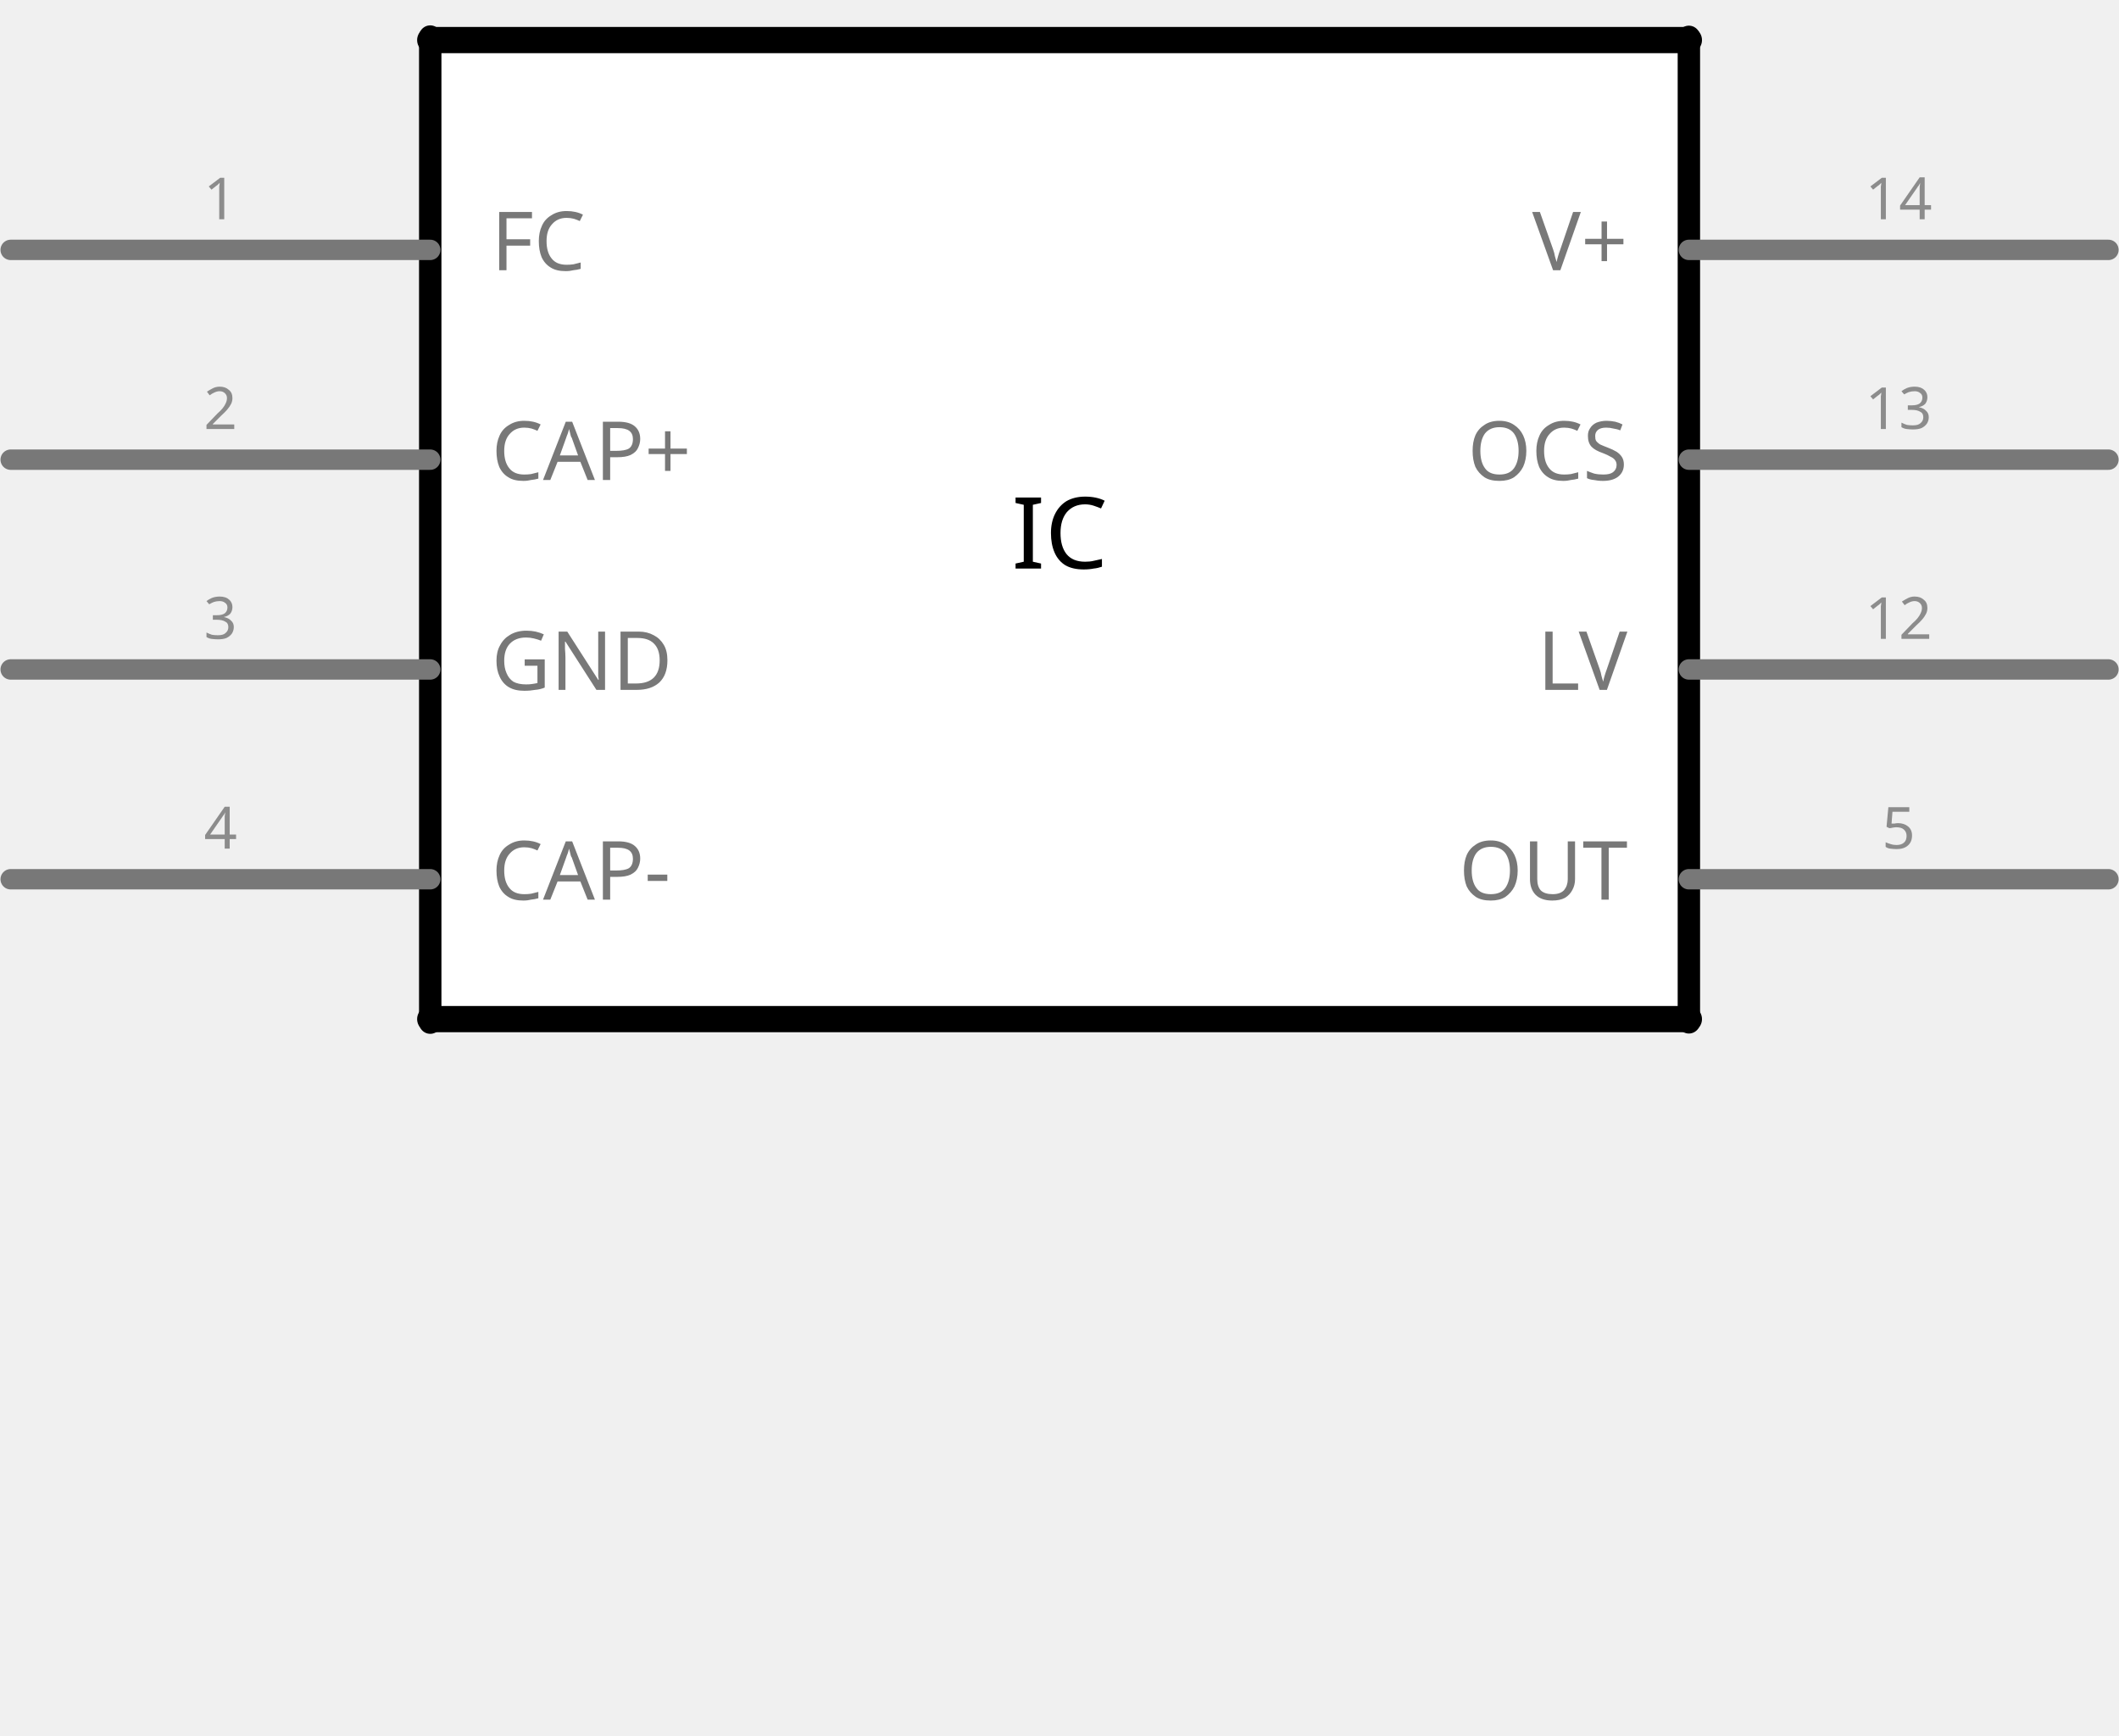
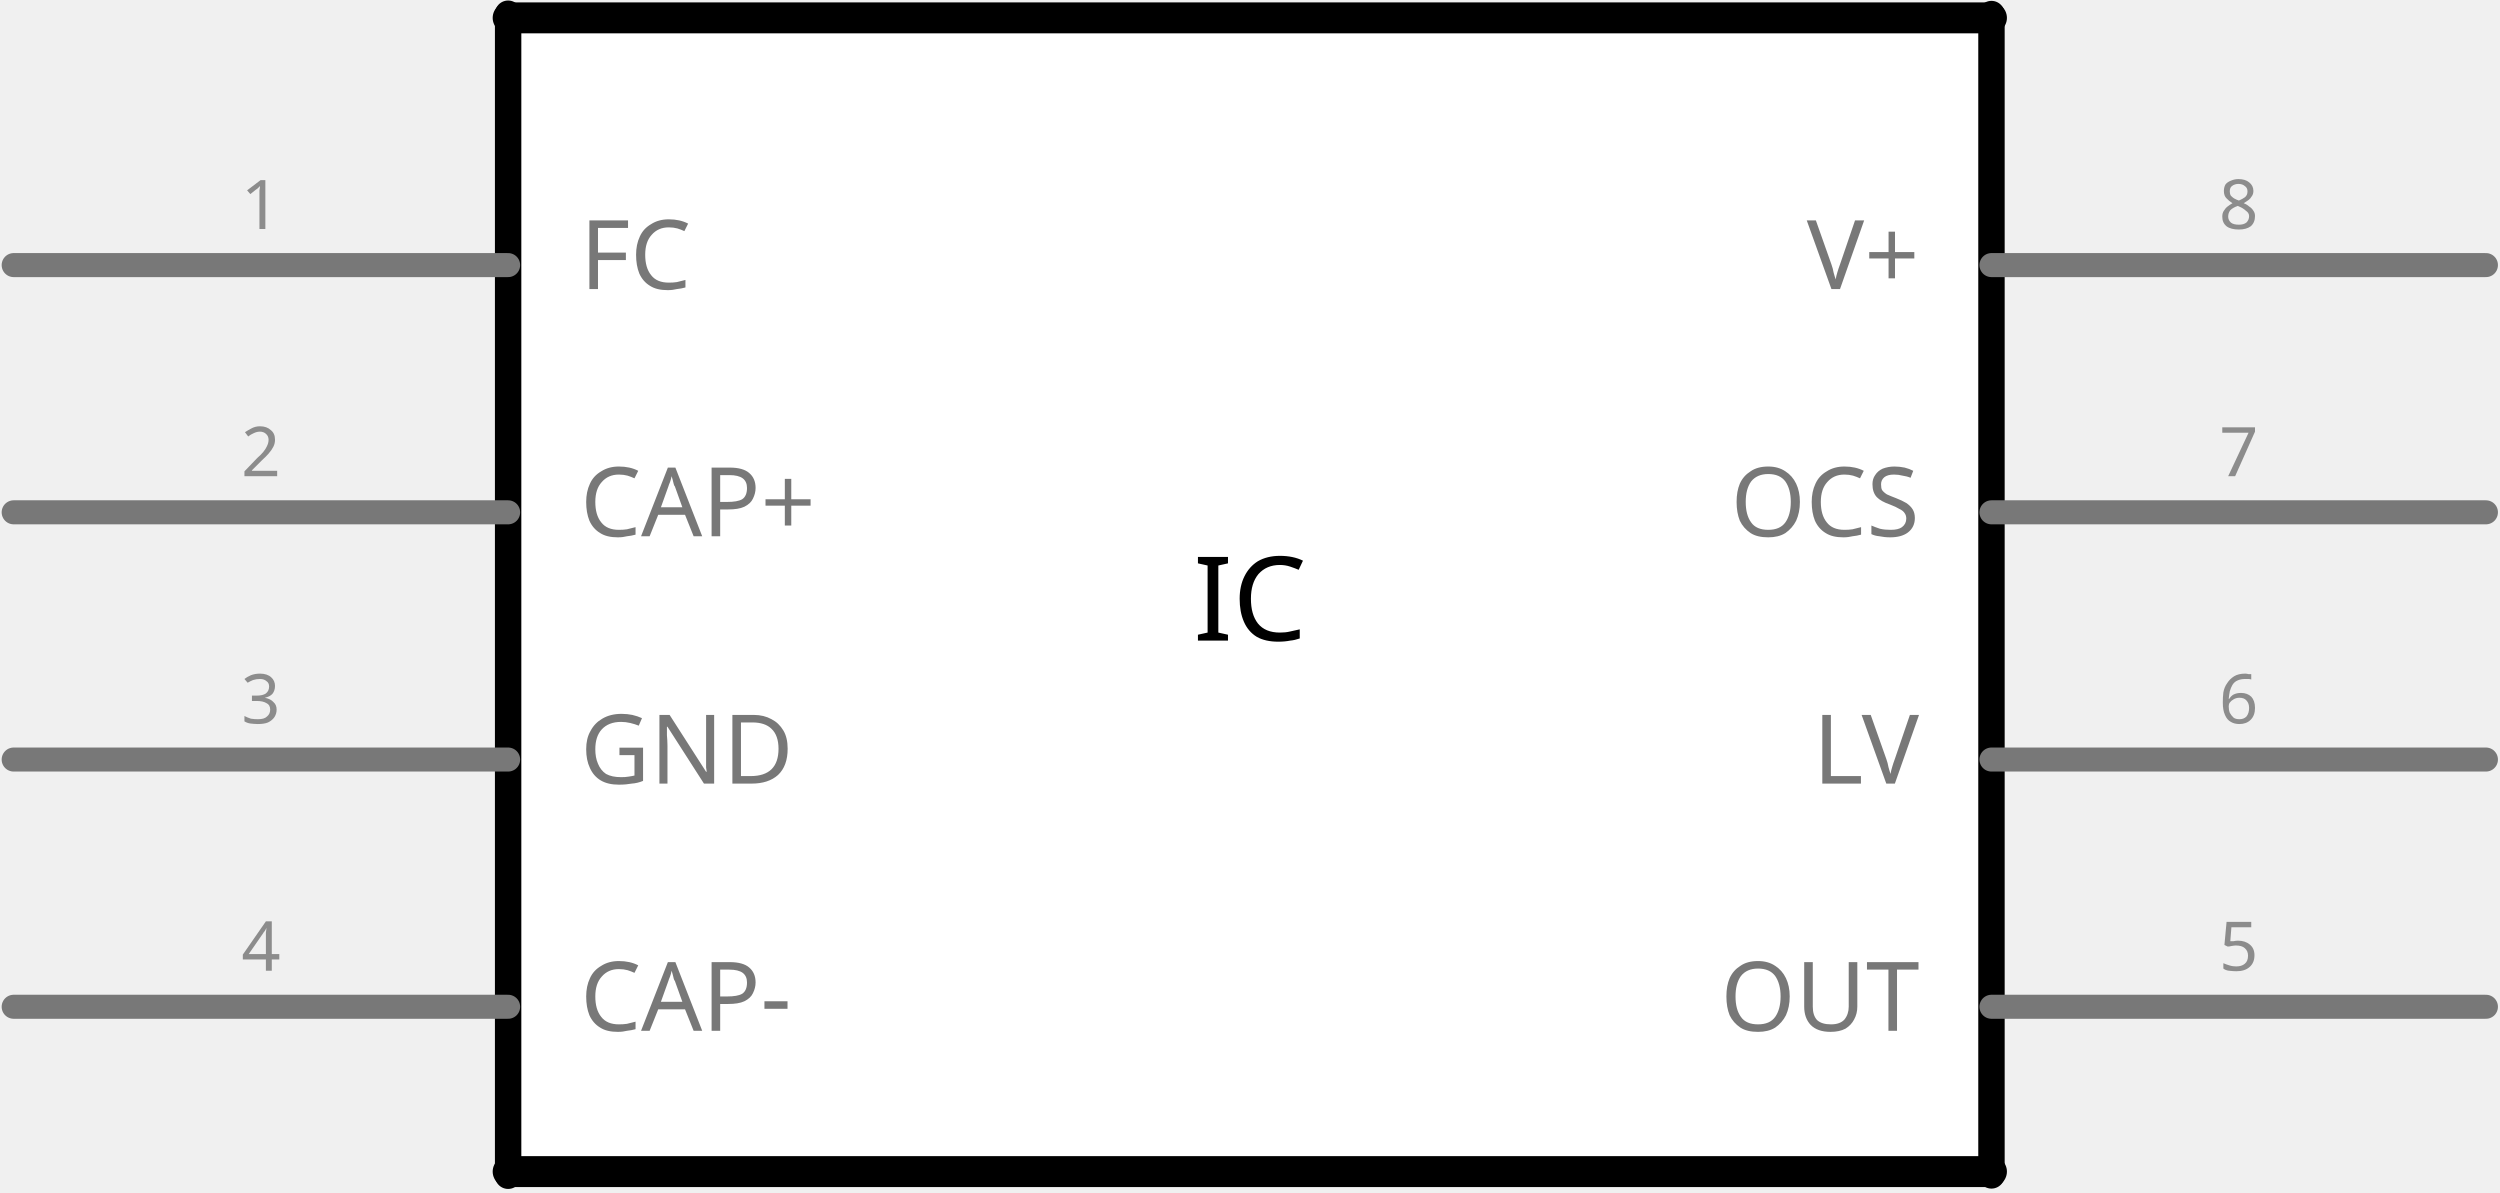
- <svg xmlns="http://www.w3.org/2000/svg" version="1.2" x="0in" y="0in" width="1.01in" height="0.827in" viewBox="0 0 72.696 59.552" id="svg2">
+ <svg xmlns="http://www.w3.org/2000/svg" version="1.2" x="0in" y="0in" width="91.01" height="43.401" viewBox="0 0 72.808 34.721" id="svg2">
  <defs id="defs75" />
-   <g partID="854713910" id="g4">
-     <g transform="matrix(1, 0, 0, 1, 0, -20.8)" id="g6">
+   <g partID="854713910" id="g4" transform="translate(0.04810476,-0.8556036)">
+     <g transform="translate(0,-20.8)" id="g6">
      <g id="schematic">
        <g gorn="0.3.0.0.0.0" id="g9">
          <rect x="14.75" y="22.176" height="33.6" id="rect7" width="43.2" class="interior rect" gorn="0.3.0.0.0.0.0" style="fill:#ffffff;stroke:none" />
          <text font-size="3.4" x="36.35" y="40.309" id="label" style="font-size:3.4px;text-anchor:middle;fill:#000000;stroke:none;font-family:Droid Sans" class="text" gorn="0.3.0.0.0.0.1">IC</text>
          <line id="line10" y1="55.776" y2="55.776" x1="14.75" x2="57.95" style="stroke:#000000;stroke-width:0.9;stroke-linecap:round" class="other" gorn="0.3.0.0.0.0.2" />
          <line id="line12" y1="55.887" y2="22.065" x1="57.95" x2="57.95" style="stroke:#000000;stroke-width:0.769;stroke-linecap:round" class="other" gorn="0.3.0.0.0.0.3" />
-           <line id="line14" stroke-width="0.9" y1="22.176" y2="22.176" x1="57.95" x2="14.75" style="stroke-linecap:round" class="other" stroke="#000000" gorn="0.3.0.0.0.0.4" />
+           <line id="line14" y1="22.176" y2="22.176" x1="57.95" x2="14.75" style="stroke:#000000;stroke-width:0.9;stroke-linecap:round" class="other" gorn="0.3.0.0.0.0.4" />
          <line id="line16" y1="22.055" y2="55.897" x1="14.75" x2="14.75" style="stroke:#000000;stroke-width:0.769;stroke-linecap:round" class="other" gorn="0.3.0.0.0.0.5" />
          <line id="connector7pin" y1="29.376" y2="29.376" x1="72.35" connectorname="V+" x2="57.95" style="stroke:#787878;stroke-width:0.7;stroke-linecap:round" class="pin" gorn="0.3.0.0.0.0.6" />
          <g x="72.35" y="22.176" height="0" id="connector7terminal" width="0" class="terminal" gorn="0.3.0.0.0.0.7" style="fill:none;stroke:none" />
-           <text font-size="2" x="65.15" y="28.326" id="text20" fill="#8c8c8c" style="text-anchor:middle;font-family:Droid Sans" class="text" stroke="none" gorn="0.3.0.0.0.0.8">14</text>
-           <text font-size="2.8" x="55.85" y="30.076" id="text22" fill="#787878" style="text-anchor:end;font-family:Droid Sans" class="text" stroke="none" gorn="0.3.0.0.0.0.9">V+</text>
+           <text font-size="2" x="65.15" y="28.326" id="text20" style="font-size:2px;text-anchor:middle;fill:#8c8c8c;stroke:none;font-family:Droid Sans" class="text" gorn="0.3.0.0.0.0.8">8</text>
+           <text font-size="2.8" x="55.85" y="30.076" id="text22" style="font-size:2.8px;text-anchor:end;fill:#787878;stroke:none;font-family:Droid Sans" class="text" gorn="0.3.0.0.0.0.9">V+</text>
          <line id="connector6pin" y1="36.576" y2="36.576" x1="72.35" connectorname="OCS" x2="57.95" style="stroke:#787878;stroke-width:0.7;stroke-linecap:round" class="pin" gorn="0.3.0.0.0.0.10" />
          <g x="72.35" y="29.376" height="0" id="connector6terminal" width="0" class="terminal" gorn="0.3.0.0.0.0.11" style="fill:none;stroke:none" />
-           <text font-size="2" x="65.15" y="35.526" id="text26" fill="#8c8c8c" style="text-anchor:middle;font-family:Droid Sans" class="text" stroke="none" gorn="0.3.0.0.0.0.12">13</text>
-           <text font-size="2.8" x="55.85" y="37.276" id="text28" fill="#787878" style="text-anchor:end;font-family:Droid Sans" class="text" stroke="none" gorn="0.3.0.0.0.0.13">OCS</text>
+           <text font-size="2" x="65.15" y="35.526" id="text26" style="font-size:2px;text-anchor:middle;fill:#8c8c8c;stroke:none;font-family:Droid Sans" class="text" gorn="0.3.0.0.0.0.12">7</text>
+           <text font-size="2.8" x="55.85" y="37.276" id="text28" style="font-size:2.8px;text-anchor:end;fill:#787878;stroke:none;font-family:Droid Sans" class="text" gorn="0.3.0.0.0.0.13">OCS</text>
          <line id="connector5pin" y1="43.776" y2="43.776" x1="72.35" connectorname="LV" x2="57.95" style="stroke:#787878;stroke-width:0.7;stroke-linecap:round" class="pin" gorn="0.3.0.0.0.0.14" />
          <g x="72.35" y="36.576" height="0" id="connector5terminal" width="0" class="terminal" gorn="0.3.0.0.0.0.15" style="fill:none;stroke:none" />
-           <text font-size="2" x="65.15" y="42.726" id="text32" fill="#8c8c8c" style="text-anchor:middle;font-family:Droid Sans" class="text" stroke="none" gorn="0.3.0.0.0.0.16">12</text>
-           <text font-size="2.8" x="55.85" y="44.476" id="text34" fill="#787878" style="text-anchor:end;font-family:Droid Sans" class="text" stroke="none" gorn="0.3.0.0.0.0.17">LV</text>
+           <text font-size="2" x="65.15" y="42.726" id="text32" style="font-size:2px;text-anchor:middle;fill:#8c8c8c;stroke:none;font-family:Droid Sans" class="text" gorn="0.3.0.0.0.0.16">6</text>
+           <text font-size="2.8" x="55.85" y="44.476" id="text34" style="font-size:2.8px;text-anchor:end;fill:#787878;stroke:none;font-family:Droid Sans" class="text" gorn="0.3.0.0.0.0.17">LV</text>
          <line id="connector4pin" y1="50.976" y2="50.976" x1="72.35" connectorname="OUT" x2="57.95" style="stroke:#787878;stroke-width:0.7;stroke-linecap:round" class="pin" gorn="0.3.0.0.0.0.18" />
          <g x="72.35" y="43.776" height="0" id="connector4terminal" width="0" class="terminal" gorn="0.3.0.0.0.0.19" style="fill:none;stroke:none" />
-           <text font-size="2" x="65.15" y="49.926" id="text38" fill="#8c8c8c" style="text-anchor:middle;font-family:Droid Sans" class="text" stroke="none" gorn="0.3.0.0.0.0.20">5</text>
-           <text font-size="2.8" x="55.85" y="51.676" id="text40" fill="#787878" style="text-anchor:end;font-family:Droid Sans" class="text" stroke="none" gorn="0.3.0.0.0.0.21">OUT</text>
+           <text font-size="2" x="65.15" y="49.926" id="text38" style="font-size:2px;text-anchor:middle;fill:#8c8c8c;stroke:none;font-family:Droid Sans" class="text" gorn="0.3.0.0.0.0.20">5</text>
+           <text font-size="2.8" x="55.85" y="51.676" id="text40" style="font-size:2.8px;text-anchor:end;fill:#787878;stroke:none;font-family:Droid Sans" class="text" gorn="0.3.0.0.0.0.21">OUT</text>
          <line id="connector2pin" y1="43.776" y2="43.776" x1="0.35" connectorname="GND" x2="14.75" style="stroke:#787878;stroke-width:0.7;stroke-linecap:round" class="pin" gorn="0.3.0.0.0.0.34" />
-           <g x="0.35" y="29.376" height="0" id="connector2terminal" fill="none" width="0" class="terminal" stroke="none" gorn="0.3.0.0.0.0.35" />
-           <text font-size="2" x="7.55" y="42.726" id="text62" fill="#8c8c8c" style="text-anchor:middle;font-family:Droid Sans" class="text" stroke="none" gorn="0.3.0.0.0.0.36">3</text>
-           <text font-size="2.8" x="16.85" y="44.476" id="text64" fill="#787878" style="text-anchor:start;font-family:Droid Sans" class="text" stroke="none" gorn="0.3.0.0.0.0.37">GND</text>
+           <g x="0.35" y="29.376" height="0" id="connector2terminal" width="0" class="terminal" gorn="0.3.0.0.0.0.35" style="fill:none;stroke:none" />
+           <text font-size="2" x="7.55" y="42.726" id="text62" style="font-size:2px;text-anchor:middle;fill:#8c8c8c;stroke:none;font-family:Droid Sans" class="text" gorn="0.3.0.0.0.0.36">3</text>
+           <text font-size="2.8" x="16.85" y="44.476" id="text64" style="font-size:2.8px;text-anchor:start;fill:#787878;stroke:none;font-family:Droid Sans" class="text" gorn="0.3.0.0.0.0.37">GND</text>
          <line id="connector1pin" y1="36.576" y2="36.576" x1="0.35" connectorname="CAP+" x2="14.75" style="stroke:#787878;stroke-width:0.7;stroke-linecap:round" class="pin" gorn="0.3.0.0.0.0.38" />
-           <g x="0.35" y="22.176" height="0" id="connector1terminal" fill="none" width="0" class="terminal" stroke="none" gorn="0.3.0.0.0.0.39" />
-           <text font-size="2" x="7.55" y="35.526" id="text68" fill="#8c8c8c" style="text-anchor:middle;font-family:Droid Sans" class="text" stroke="none" gorn="0.3.0.0.0.0.40">2</text>
-           <text font-size="2.8" x="16.85" y="37.276" id="text70" fill="#787878" style="text-anchor:start;font-family:Droid Sans" class="text" stroke="none" gorn="0.3.0.0.0.0.41">CAP+</text>
+           <g x="0.35" y="22.176" height="0" id="connector1terminal" width="0" class="terminal" gorn="0.3.0.0.0.0.39" style="fill:none;stroke:none" />
+           <text font-size="2" x="7.55" y="35.526" id="text68" style="font-size:2px;text-anchor:middle;fill:#8c8c8c;stroke:none;font-family:Droid Sans" class="text" gorn="0.3.0.0.0.0.40">2</text>
+           <text font-size="2.8" x="16.85" y="37.276" id="text70" style="font-size:2.8px;text-anchor:start;fill:#787878;stroke:none;font-family:Droid Sans" class="text" gorn="0.3.0.0.0.0.41">CAP+</text>
          <line id="connector3pin" y1="50.976" y2="50.976" x1="0.35" connectorname="CAP-" x2="14.75" style="stroke:#787878;stroke-width:0.7;stroke-linecap:round" class="pin" gorn="0.3.0.0.0.0.42" />
-           <g x="0.35" y="43.776" height="0" id="connector3terminal" fill="none" width="0" class="terminal" stroke="none" gorn="0.3.0.0.0.0.43" />
-           <text font-size="2" x="7.55" y="49.926" id="text74" fill="#8c8c8c" style="text-anchor:middle;font-family:Droid Sans" class="text" stroke="none" gorn="0.3.0.0.0.0.44">4</text>
-           <text font-size="2.8" x="16.85" y="51.676" id="text76" fill="#787878" style="text-anchor:start;font-family:Droid Sans" class="text" stroke="none" gorn="0.3.0.0.0.0.45">CAP-</text>
+           <g x="0.35" y="43.776" height="0" id="connector3terminal" width="0" class="terminal" gorn="0.3.0.0.0.0.43" style="fill:none;stroke:none" />
+           <text font-size="2" x="7.55" y="49.926" id="text74" style="font-size:2px;text-anchor:middle;fill:#8c8c8c;stroke:none;font-family:Droid Sans" class="text" gorn="0.3.0.0.0.0.44">4</text>
+           <text font-size="2.8" x="16.85" y="51.676" id="text76" style="font-size:2.8px;text-anchor:start;fill:#787878;stroke:none;font-family:Droid Sans" class="text" gorn="0.3.0.0.0.0.45">CAP-</text>
          <line id="connector0pin" y1="29.376" y2="29.376" x1="0.35" connectorname="FC" x2="14.75" style="stroke:#787878;stroke-width:0.7;stroke-linecap:round" class="pin" gorn="0.3.0.0.0.0.50" />
-           <g x="0.35" y="7.776" height="0" id="connector0terminal" fill="none" width="0" class="terminal" stroke="none" gorn="0.3.0.0.0.0.51" />
-           <text font-size="2" x="7.55" y="28.326" id="text86" fill="#8c8c8c" style="text-anchor:middle;font-family:Droid Sans" class="text" stroke="none" gorn="0.3.0.0.0.0.52">1</text>
-           <text font-size="2.8" x="16.85" y="30.076" id="text88" fill="#787878" style="text-anchor:start;font-family:Droid Sans" class="text" stroke="none" gorn="0.3.0.0.0.0.53">FC</text>
+           <g x="0.35" y="7.776" height="0" id="connector0terminal" width="0" class="terminal" gorn="0.3.0.0.0.0.51" style="fill:none;stroke:none" />
+           <text font-size="2" x="7.55" y="28.326" id="text86" style="font-size:2px;text-anchor:middle;fill:#8c8c8c;stroke:none;font-family:Droid Sans" class="text" gorn="0.3.0.0.0.0.52">1</text>
+           <text font-size="2.8" x="16.85" y="30.076" id="text88" style="font-size:2.8px;text-anchor:start;fill:#787878;stroke:none;font-family:Droid Sans" class="text" gorn="0.3.0.0.0.0.53">FC</text>
        </g>
      </g>
    </g>
  </g>
</svg>
